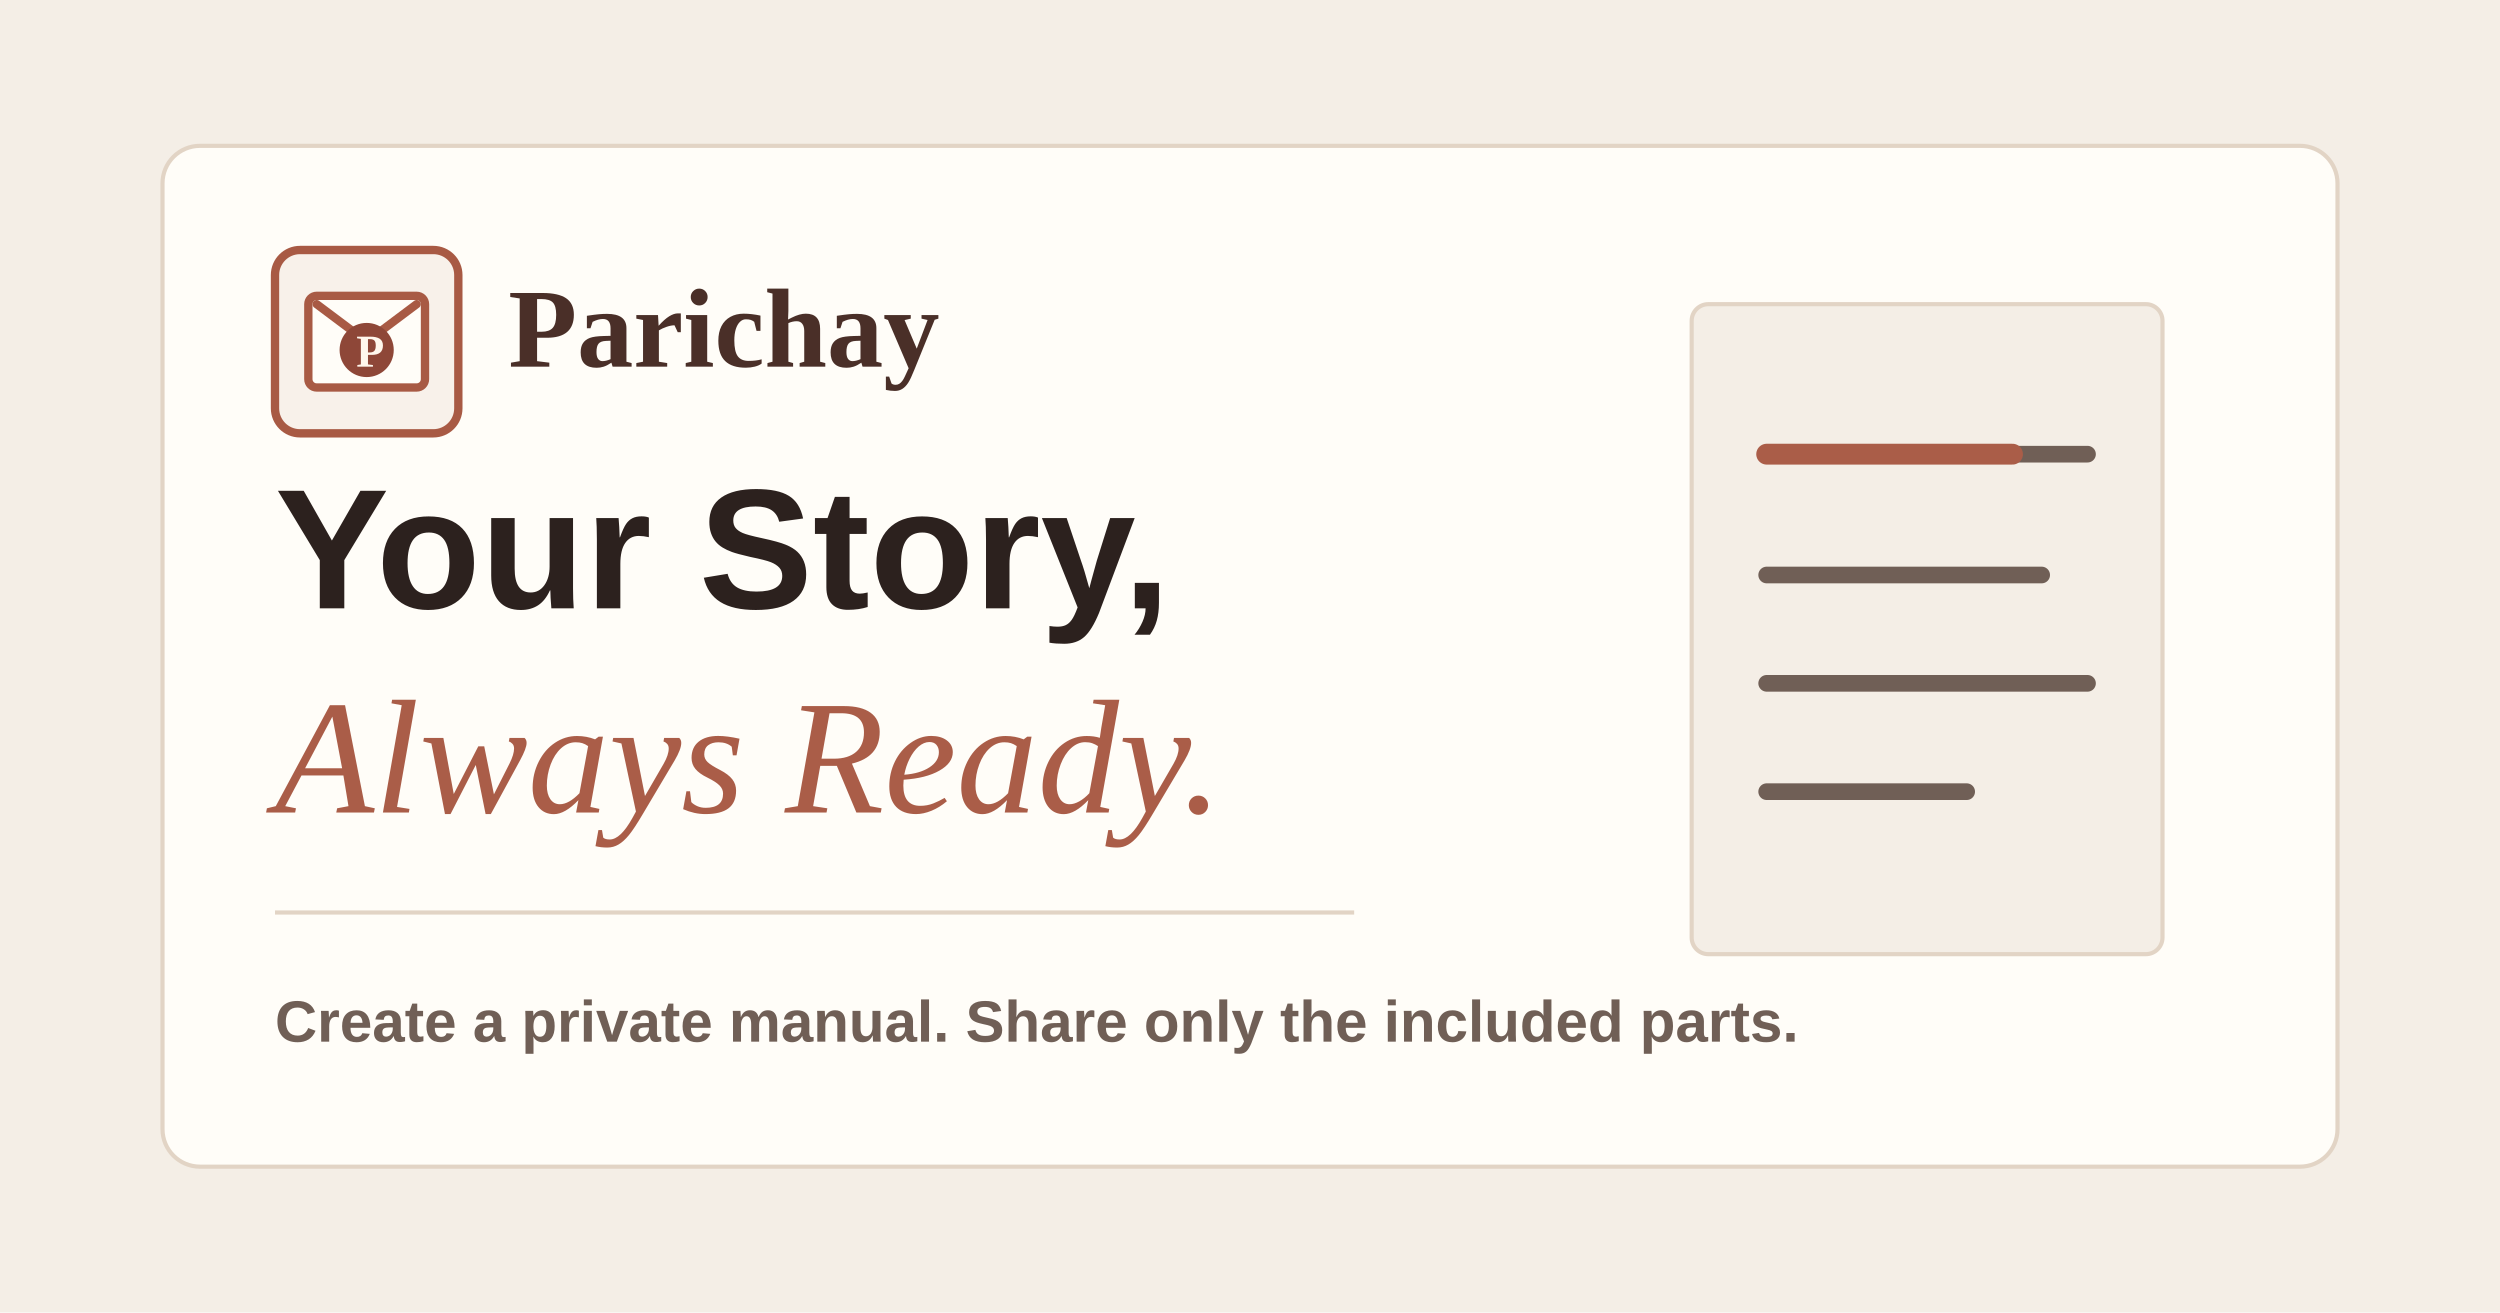
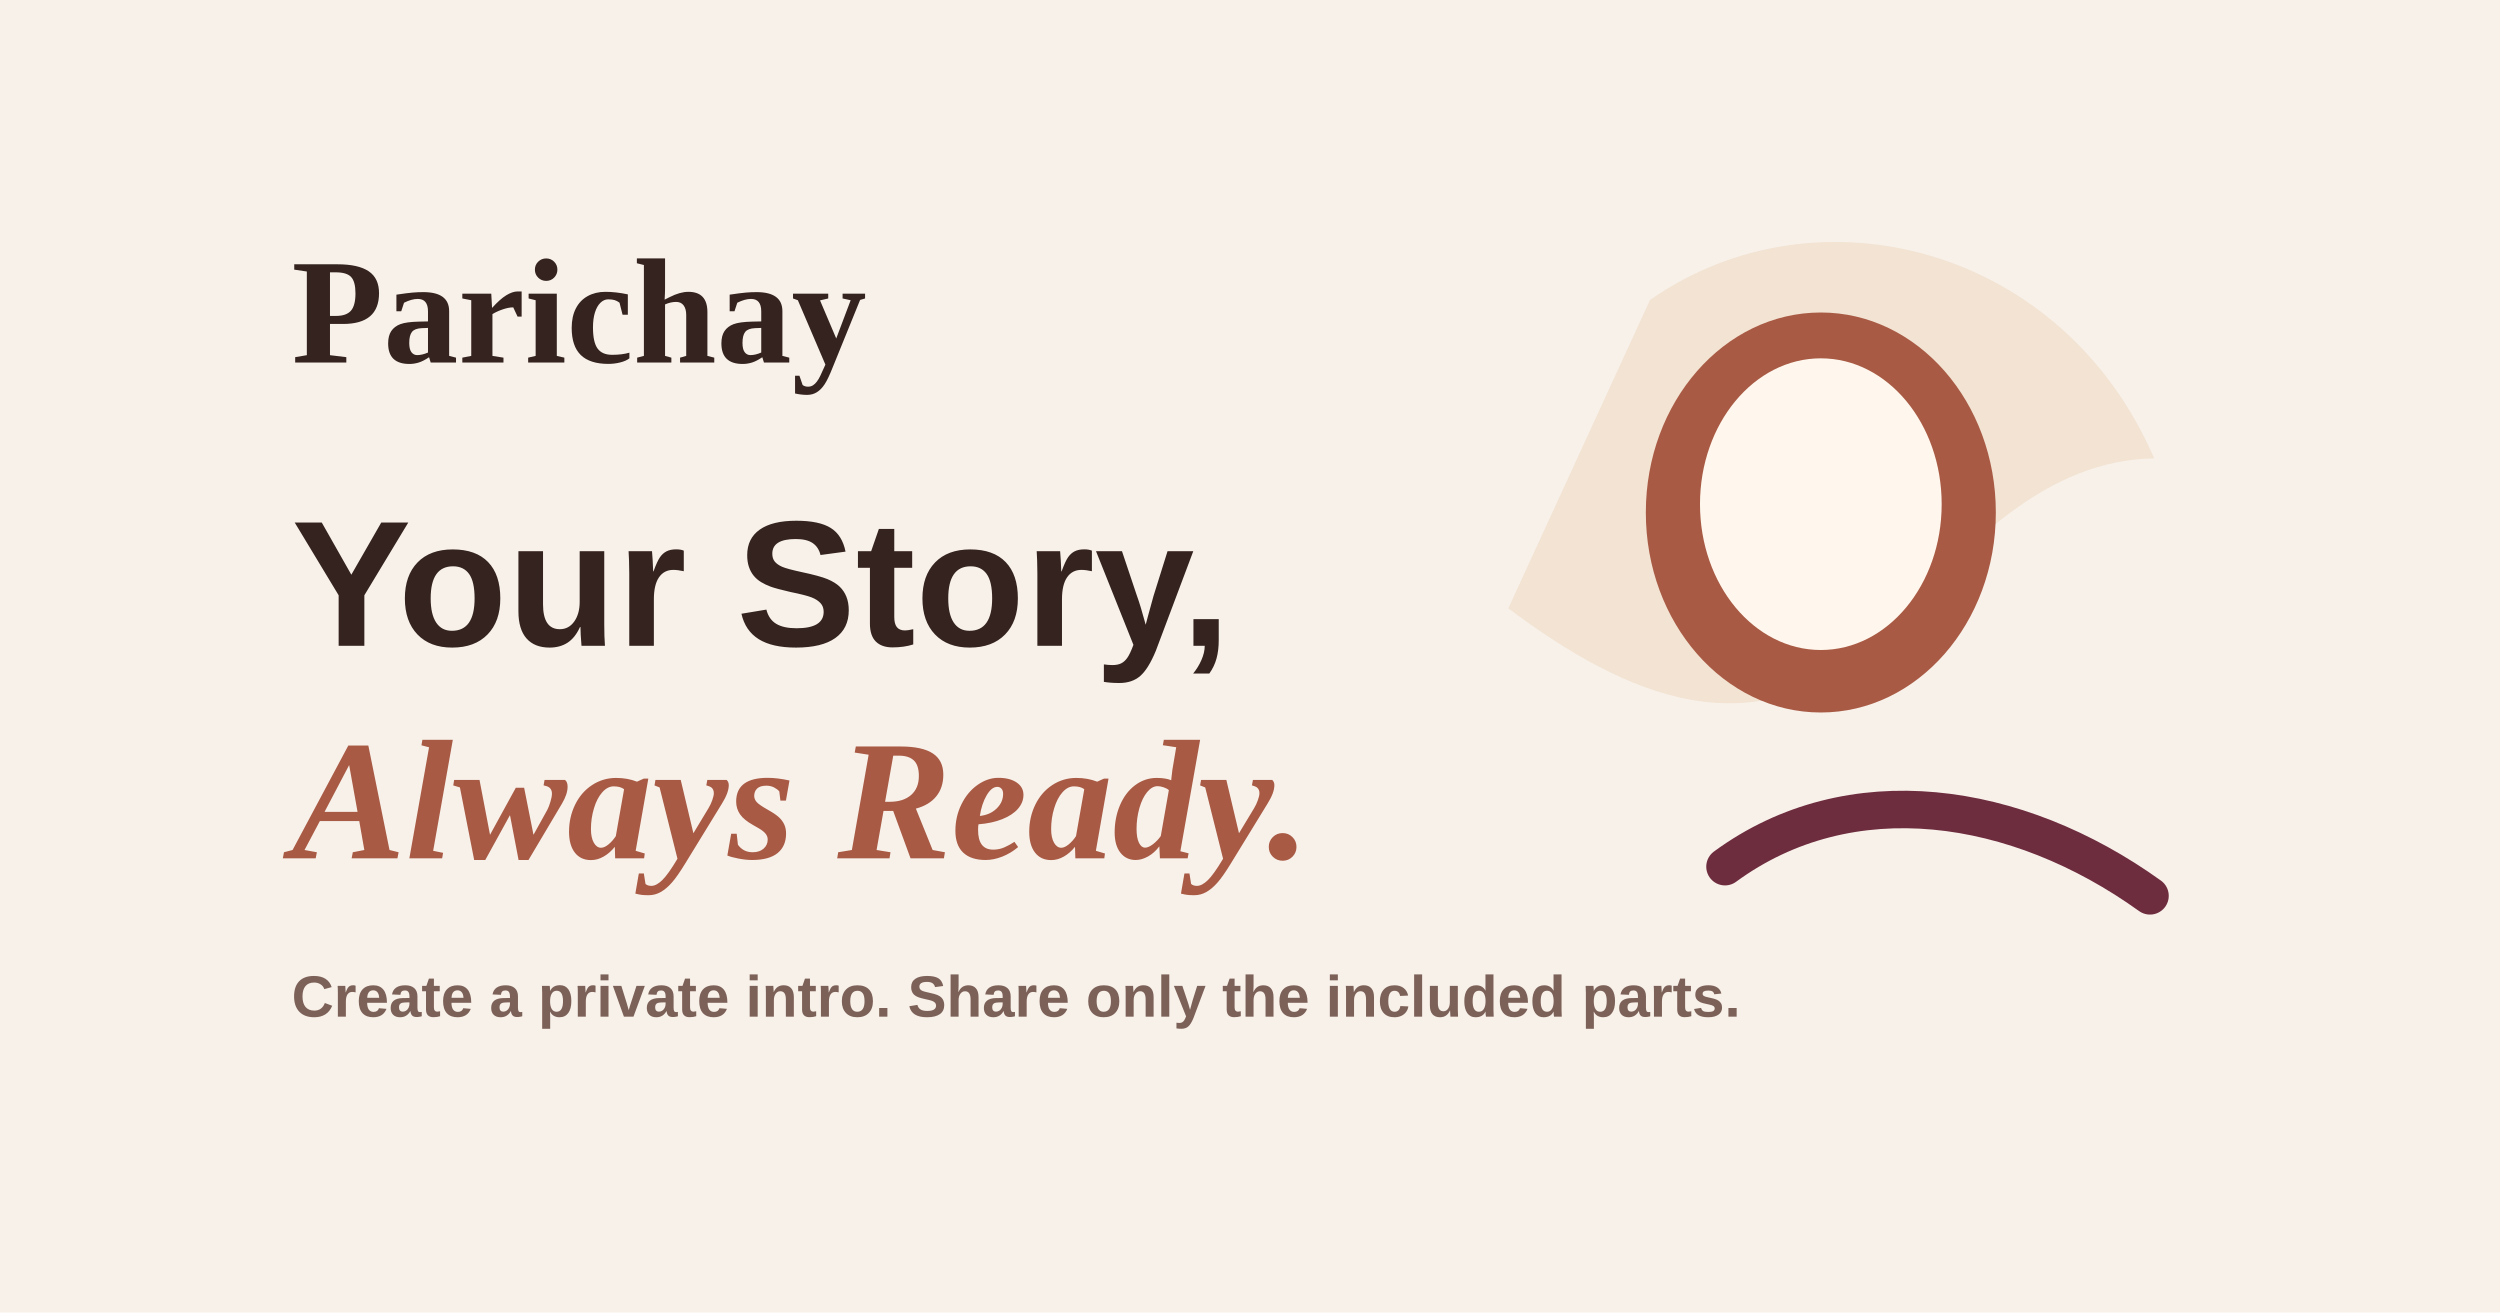
<svg xmlns="http://www.w3.org/2000/svg" width="1200" height="630" viewBox="0 0 1200 630" role="img" aria-labelledby="title desc">
-   <style>
-     @font-face {
-       font-family: "Geist";
-       src: url("/fonts/Geist[wght].woff2") format("woff2");
-       font-weight: 100 900;
-     }
-     @font-face {
-       font-family: "Source Serif 4";
-       src: url("/fonts/SourceSerif4Variable-Roman.otf.woff2") format("woff2");
-       font-weight: 200 900;
-     }
-   </style>
-   <rect width="1200" height="630" fill="#F4EEE6" />
-   <rect x="78" y="70" width="1044" height="490" rx="18" fill="#FFFDF8" stroke="#E2D4C5" stroke-width="2" />
-   <g transform="translate(132 120)">
-     <rect width="88" height="88" rx="12" fill="#F8F1EA" stroke="#A85A44" stroke-width="4" />
-     <rect x="16" y="22" width="56" height="44" rx="4" fill="#FFFDF8" stroke="#A85A44" stroke-width="4" />
-     <path d="M20 26l24 18 24-18" fill="none" stroke="#A85A44" stroke-width="4" stroke-linecap="round" stroke-linejoin="round" />
-     <circle cx="44" cy="48" r="13" fill="#8E4738" />
-     <text x="39" y="56" fill="#FFF7ED" font-family="Source Serif 4, Georgia, serif" font-size="22" font-weight="700">P</text>
-   </g>
-   <text x="244" y="176" fill="#4A2F28" font-family="Source Serif 4, Georgia, serif" font-size="54" font-weight="700">Parichay</text>
-   <text x="132" y="292" fill="#2C211E" font-family="Geist, Arial, sans-serif" font-size="82" font-weight="800">Your Story,</text>
-   <text x="132" y="390" fill="#AA5D48" font-family="Source Serif 4, Georgia, serif" font-size="78" font-style="italic">Always Ready.</text>
-   <line x1="132" y1="438" x2="650" y2="438" stroke="#E2D4C5" stroke-width="2" />
-   <text x="132" y="500" fill="#705F56" font-family="Geist, Arial, sans-serif" font-size="28" font-weight="650">Create a private manual. Share only the included parts.</text>
-   <rect x="812" y="146" width="226" height="312" rx="8" fill="#F4EEE6" stroke="#E2D4C5" stroke-width="2" />
-   <path d="M848 218h154M848 276h132M848 328h154M848 380h96" stroke="#705F56" stroke-width="8" stroke-linecap="round" />
-   <path d="M848 218h118" stroke="#AA5D48" stroke-width="10" stroke-linecap="round" />
+   <rect width="1200" height="630" fill="#F8F1EA" />
+   <text x="140" y="174" fill="#34231F" font-family="Source Serif 4, Georgia, serif" font-size="72" font-weight="700">Parichay</text>
+   <text x="140" y="310" fill="#34231F" font-family="Geist, Arial, sans-serif" font-size="86" font-weight="800">Your Story,</text>
+   <text x="140" y="412" fill="#A85A44" font-family="Source Serif 4, Georgia, serif" font-size="82" font-weight="700" font-style="italic">Always Ready.</text>
+   <text x="140" y="488" fill="#7C6158" font-family="Geist, Arial, sans-serif" font-size="28" font-weight="650">Create a private intro. Share only the included parts.</text>
+   <path d="M792 144 C872 88 990 118 1034 220 C982 221 946 260 902 305 C844 363 780 334 724 292Z" fill="#F2E3D2" />
+   <ellipse cx="874" cy="246" rx="84" ry="96" fill="#A85A44" />
+   <ellipse cx="874" cy="242" rx="58" ry="70" fill="#FFF7ED" />
+   <path d="M828 416 C888 372 968 384 1032 430" fill="none" stroke="#6E2D3F" stroke-width="18" stroke-linecap="round" />
</svg>
